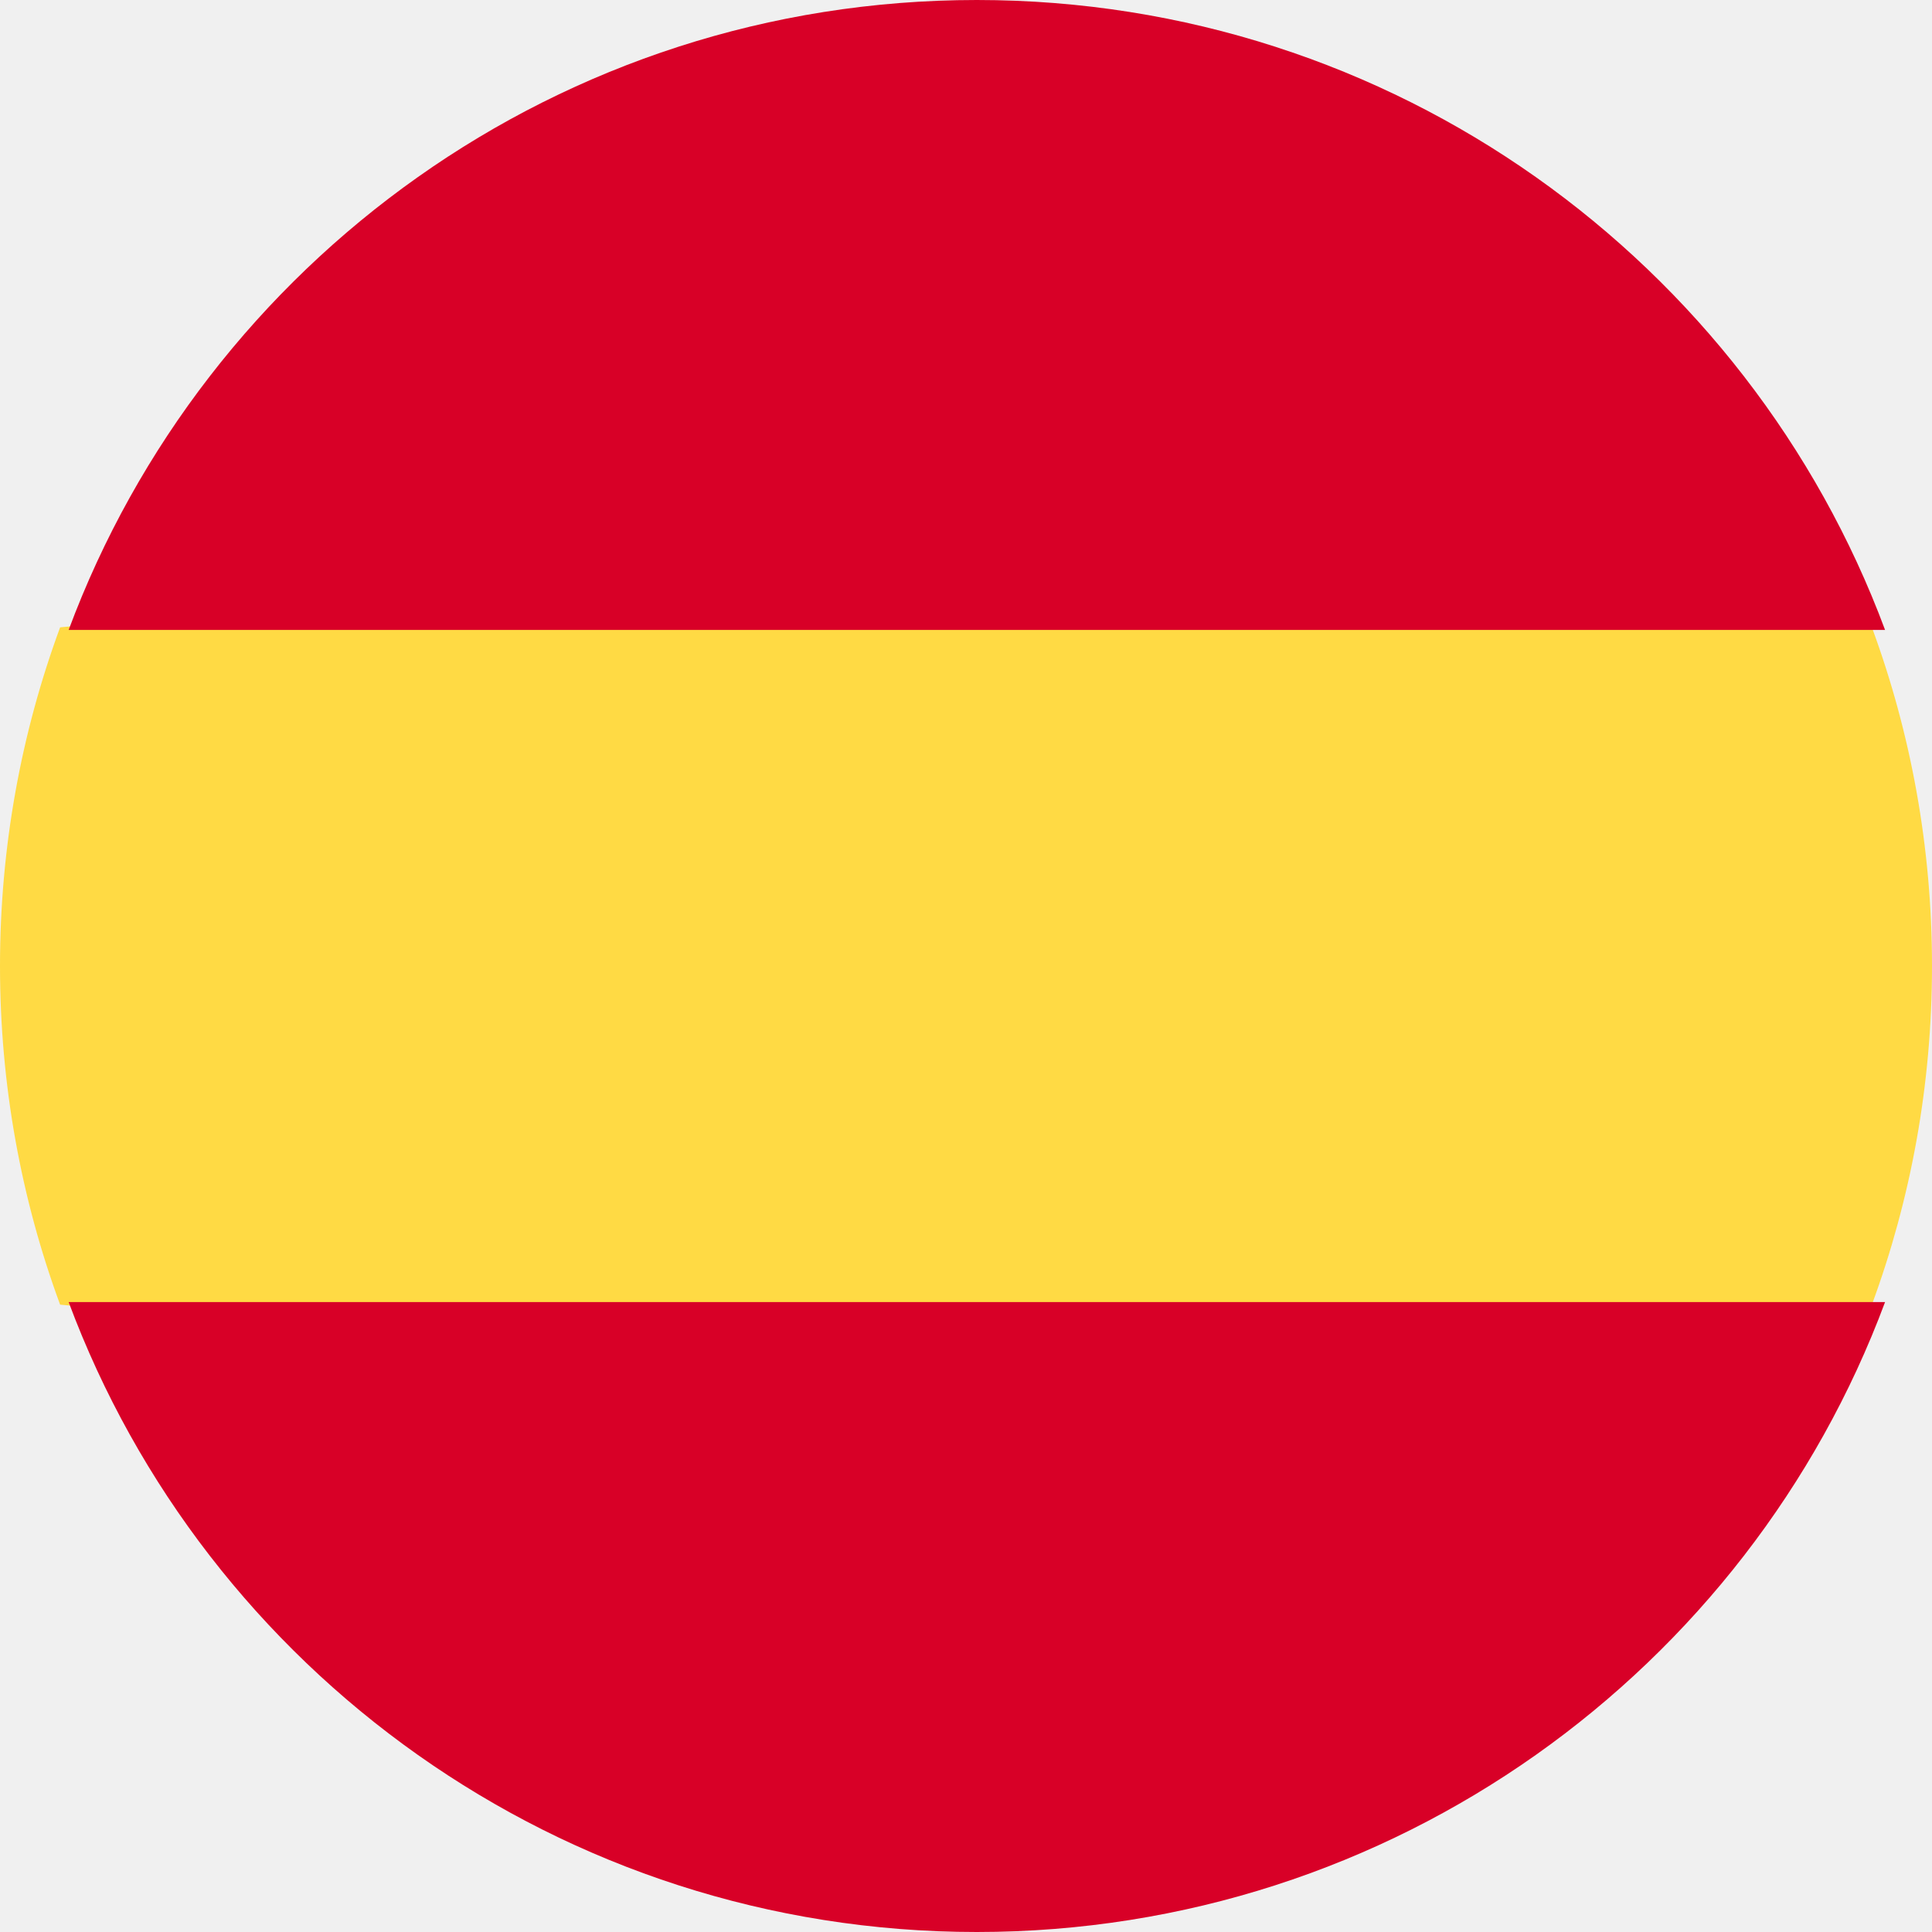
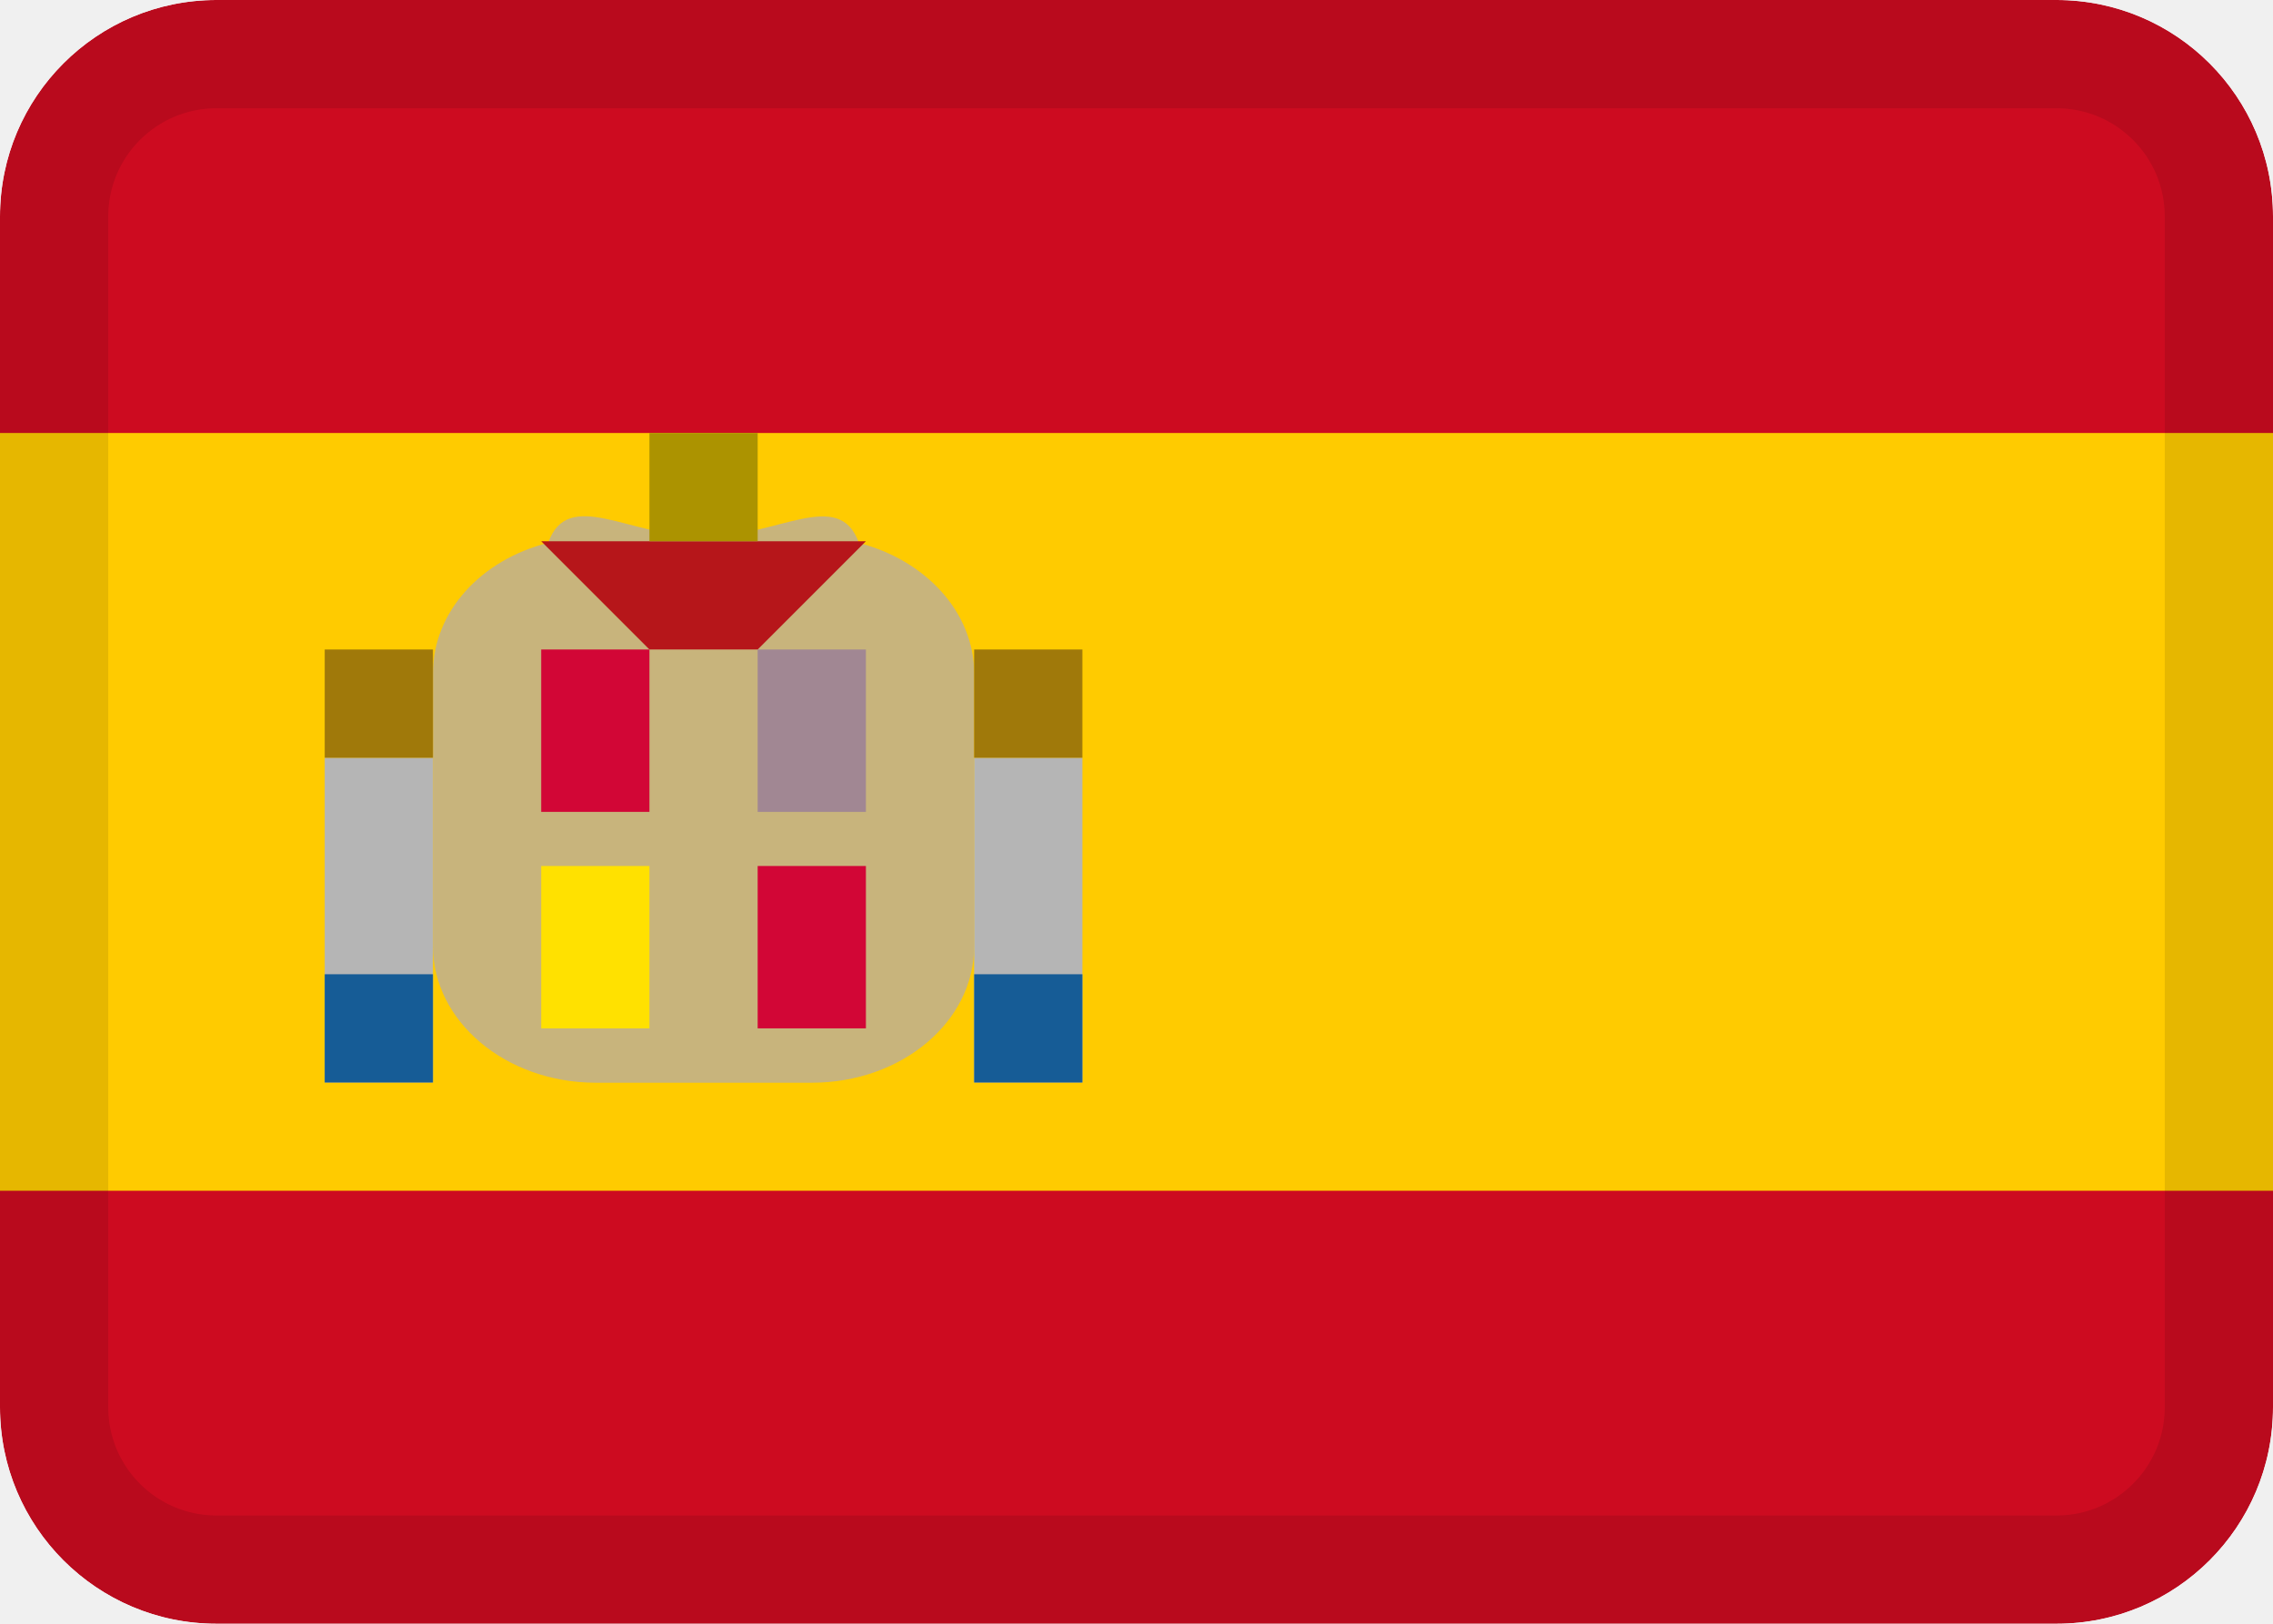
- <svg xmlns="http://www.w3.org/2000/svg" width="17px" height="17px" viewBox="0 0 17 17" version="1.1">
-   <g id="----Login-e-Criar-conta" stroke="none" stroke-width="1" fill="none" fill-rule="evenodd">
-     <g id="INICIAL-&gt;-Language" transform="translate(-1280, -133)" fill-rule="nonzero">
-       <g id="Group-4" transform="translate(1263, 17)">
-         <g id="spain" transform="translate(17, 116)">
-           <path d="M0,8.5 C0,9.548 0.187,10.552 0.529,11.48 L8.5,12.225 L16.471,11.48 C16.813,10.552 17,9.548 17,8.5 C17,7.452 16.813,6.448 16.471,5.52 L8.5,4.775 L0.529,5.52 C0.187,6.448 0,7.452 0,8.5 Z" id="Path" fill="#FFDA44" />
-           <g id="Group" transform="translate(0.573034, 0)" fill="#D80027">
-             <path d="M16.014,5.543 C14.81,2.307 11.687,0 8.022,0 C4.358,0 1.235,2.307 0.031,5.543 L16.014,5.543 Z" id="Path" />
-             <path d="M0.031,11.457 C1.235,14.693 4.358,17 8.022,17 C11.687,17 14.81,14.693 16.014,11.457 L0.031,11.457 Z" id="Path" />
-           </g>
-         </g>
-       </g>
-     </g>
+ <svg xmlns="http://www.w3.org/2000/svg" width="21" height="15" fill="none">
+   <mask id="a" maskUnits="userSpaceOnUse" x="0" y="0" width="21" height="15">
+     <path d="M19 0H2a2 2 0 00-2 2v11a2 2 0 002 2h17a2 2 0 002-2V2a2 2 0 00-2-2z" fill="#fff" />
+   </mask>
+   <g mask="url(#a)">
+     <path d="M19 0H2a2 2 0 00-2 2v11a2 2 0 002 2h17a2 2 0 002-2V2a2 2 0 00-2-2z" fill="#CD0B20" />
+     <path fill-rule="evenodd" clip-rule="evenodd" d="M0 4h21v7H0V4z" fill="#FFCB00" />
+     <path fill-rule="evenodd" clip-rule="evenodd" d="M9 6.222v2.52c0 .7-.672 1.26-1.5 1.26h-2C4.674 10 4 9.437 4 8.74V6.22c0-.572.448-1.05 1.064-1.205.186-.52.758-.054 1.436-.054.682 0 1.25-.463 1.436.055C8.55 5.175 9 5.654 9 6.222z" fill="#C8B47C" />
+     <path fill-rule="evenodd" clip-rule="evenodd" d="M9 7h1v3H9V7zM3 7h1v3H3V7z" fill="#B5B5B5" />
+     <path fill-rule="evenodd" clip-rule="evenodd" d="M9 9h1v1H9V9zM3 9h1v1H3V9z" fill="#165C96" />
+     <path fill-rule="evenodd" clip-rule="evenodd" d="M9 6h1v1H9V6zM3 6h1v1H3V6z" fill="#A0790A" />
+     <path fill-rule="evenodd" clip-rule="evenodd" d="M5 6h1v1.5H5V6zm2 2h1v1.5H7V8z" fill="#D20636" />
+     <path fill-rule="evenodd" clip-rule="evenodd" d="M7 6h1v1.5H7V6z" fill="#A18793" />
+     <path fill-rule="evenodd" clip-rule="evenodd" d="M5 8h1v1.5H5V8z" fill="#FFE100" />
+     <path fill-rule="evenodd" clip-rule="evenodd" d="M6 6L5 5h3L7 6H6z" fill="#B6161A" />
+     <path fill-rule="evenodd" clip-rule="evenodd" d="M6 4h1v1H6V4z" fill="#AC9300" />
+     <path d="M19 .5H2A1.5 1.5 0 00.5 2v11A1.5 1.5 0 002 14.5h17a1.5 1.5 0 001.5-1.5V2A1.5 1.5 0 0019 .5z" stroke="#000" stroke-opacity=".1" />
  </g>
</svg>
